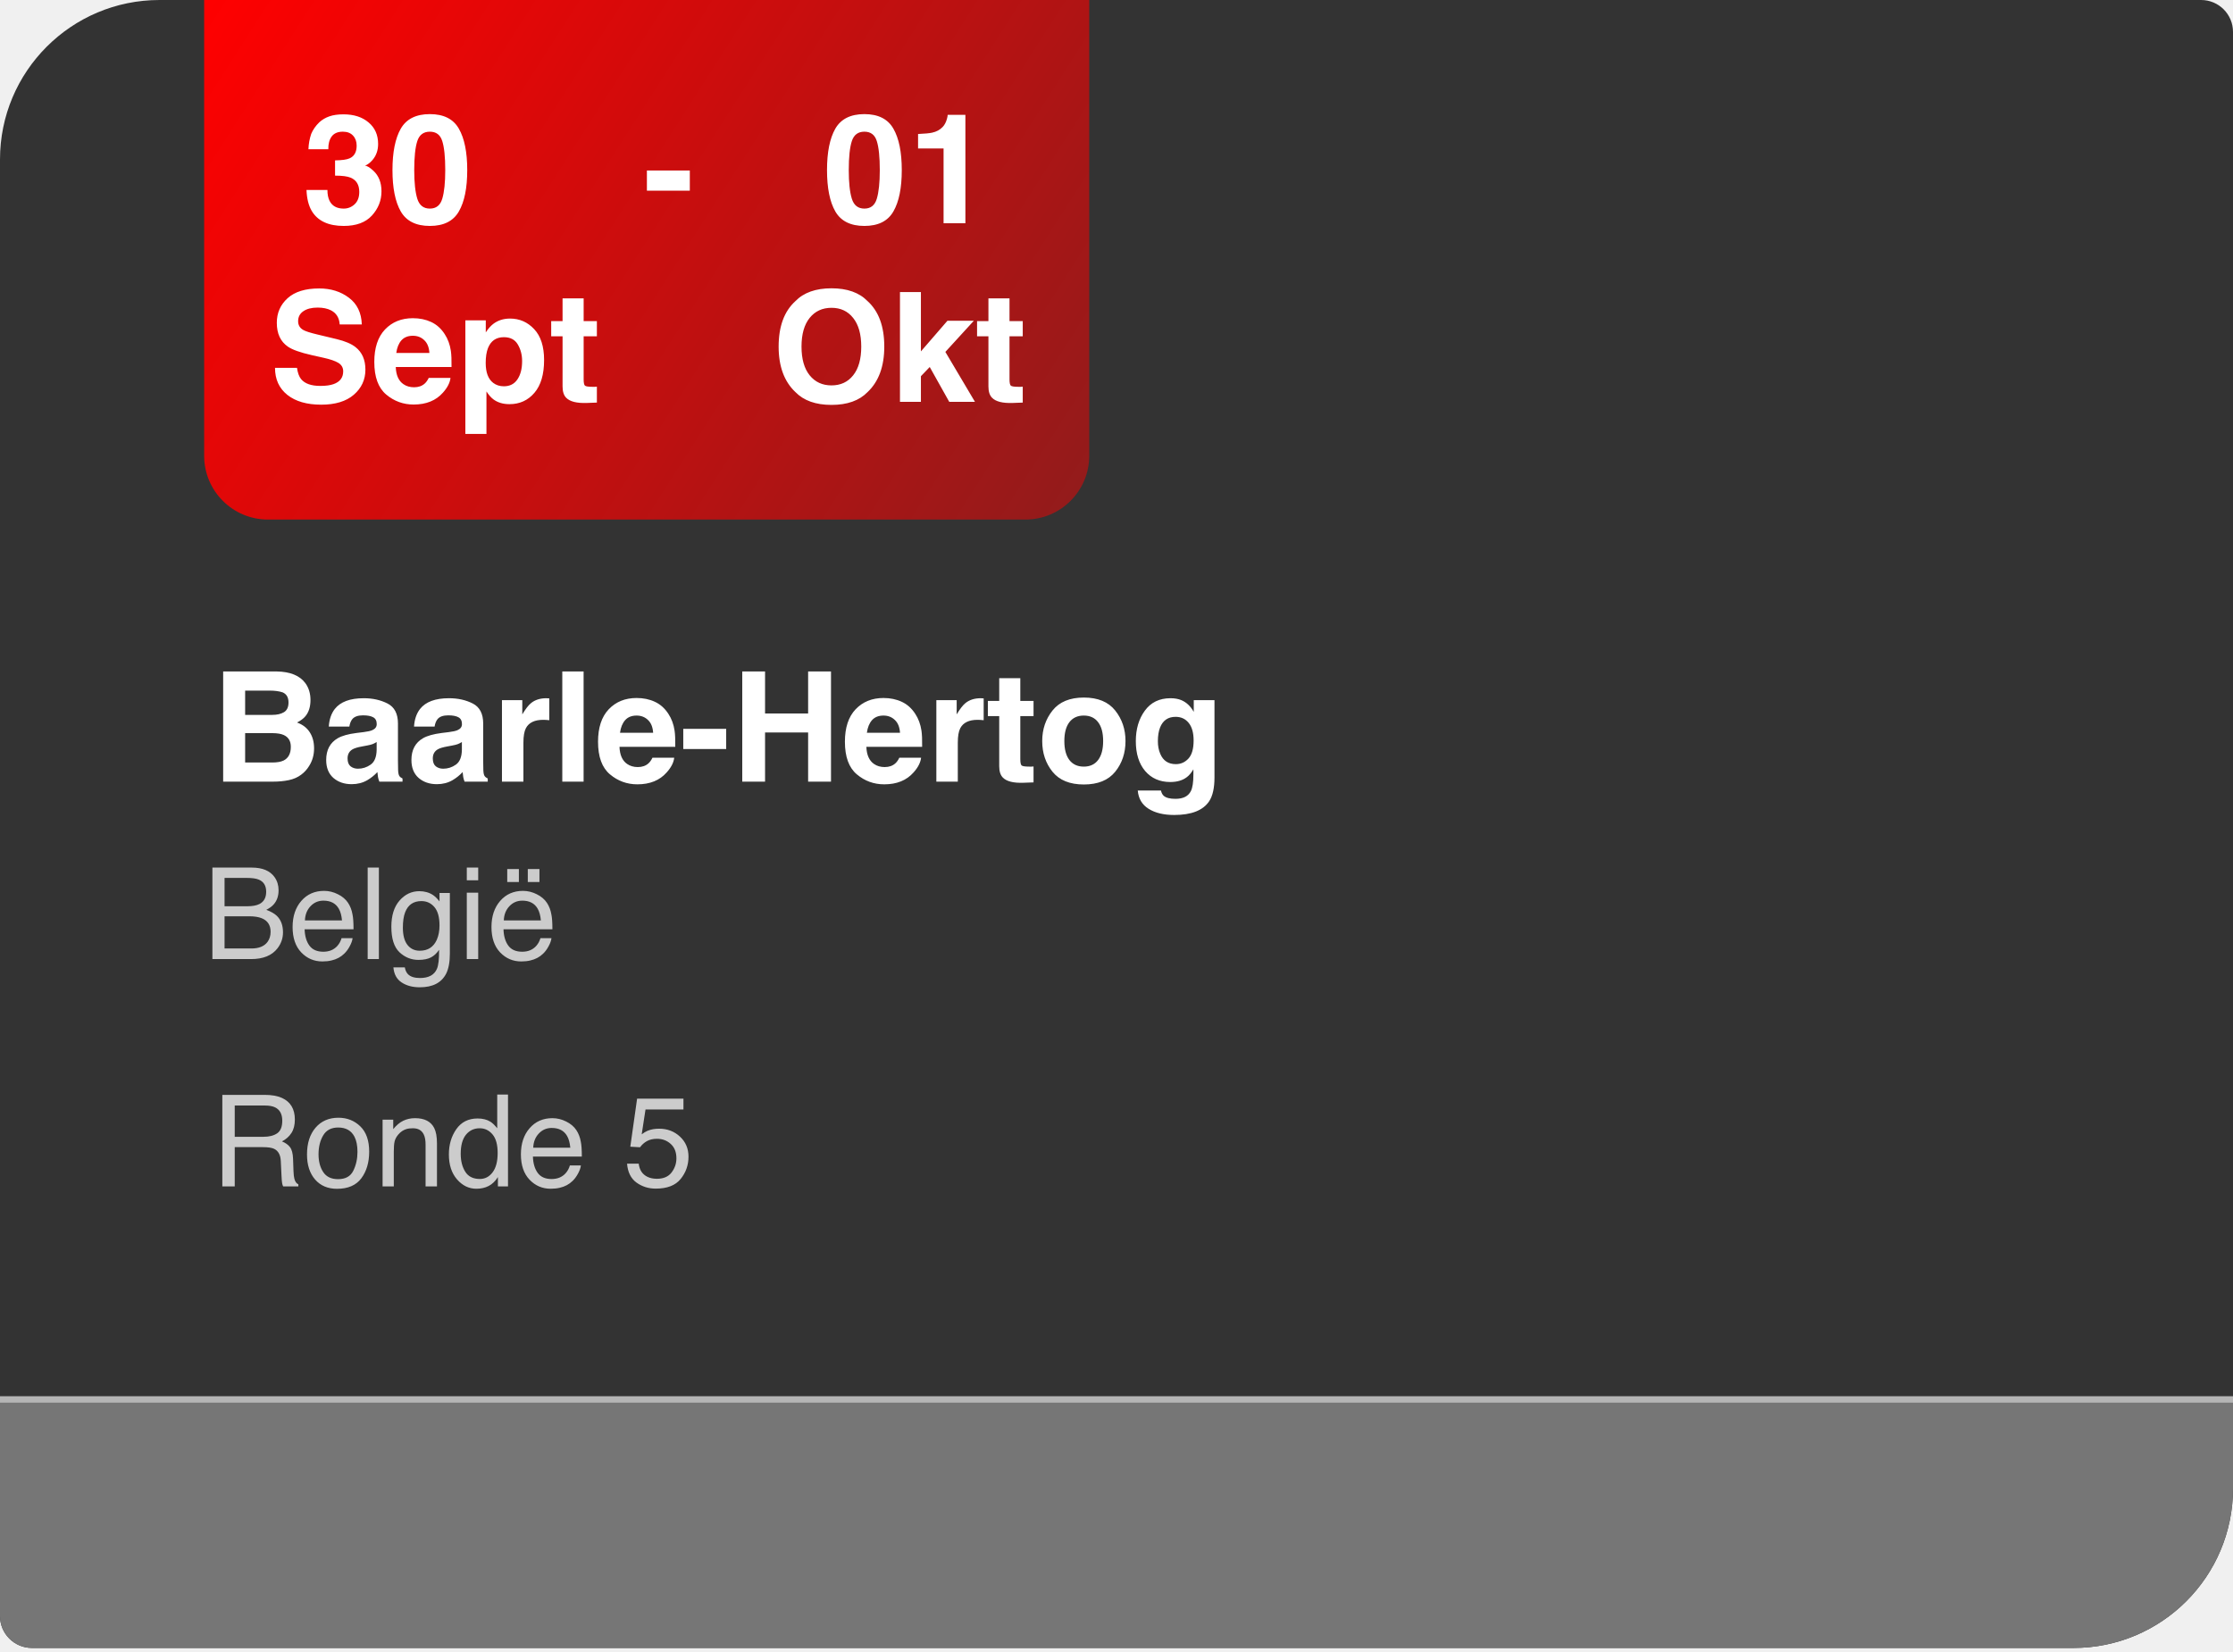
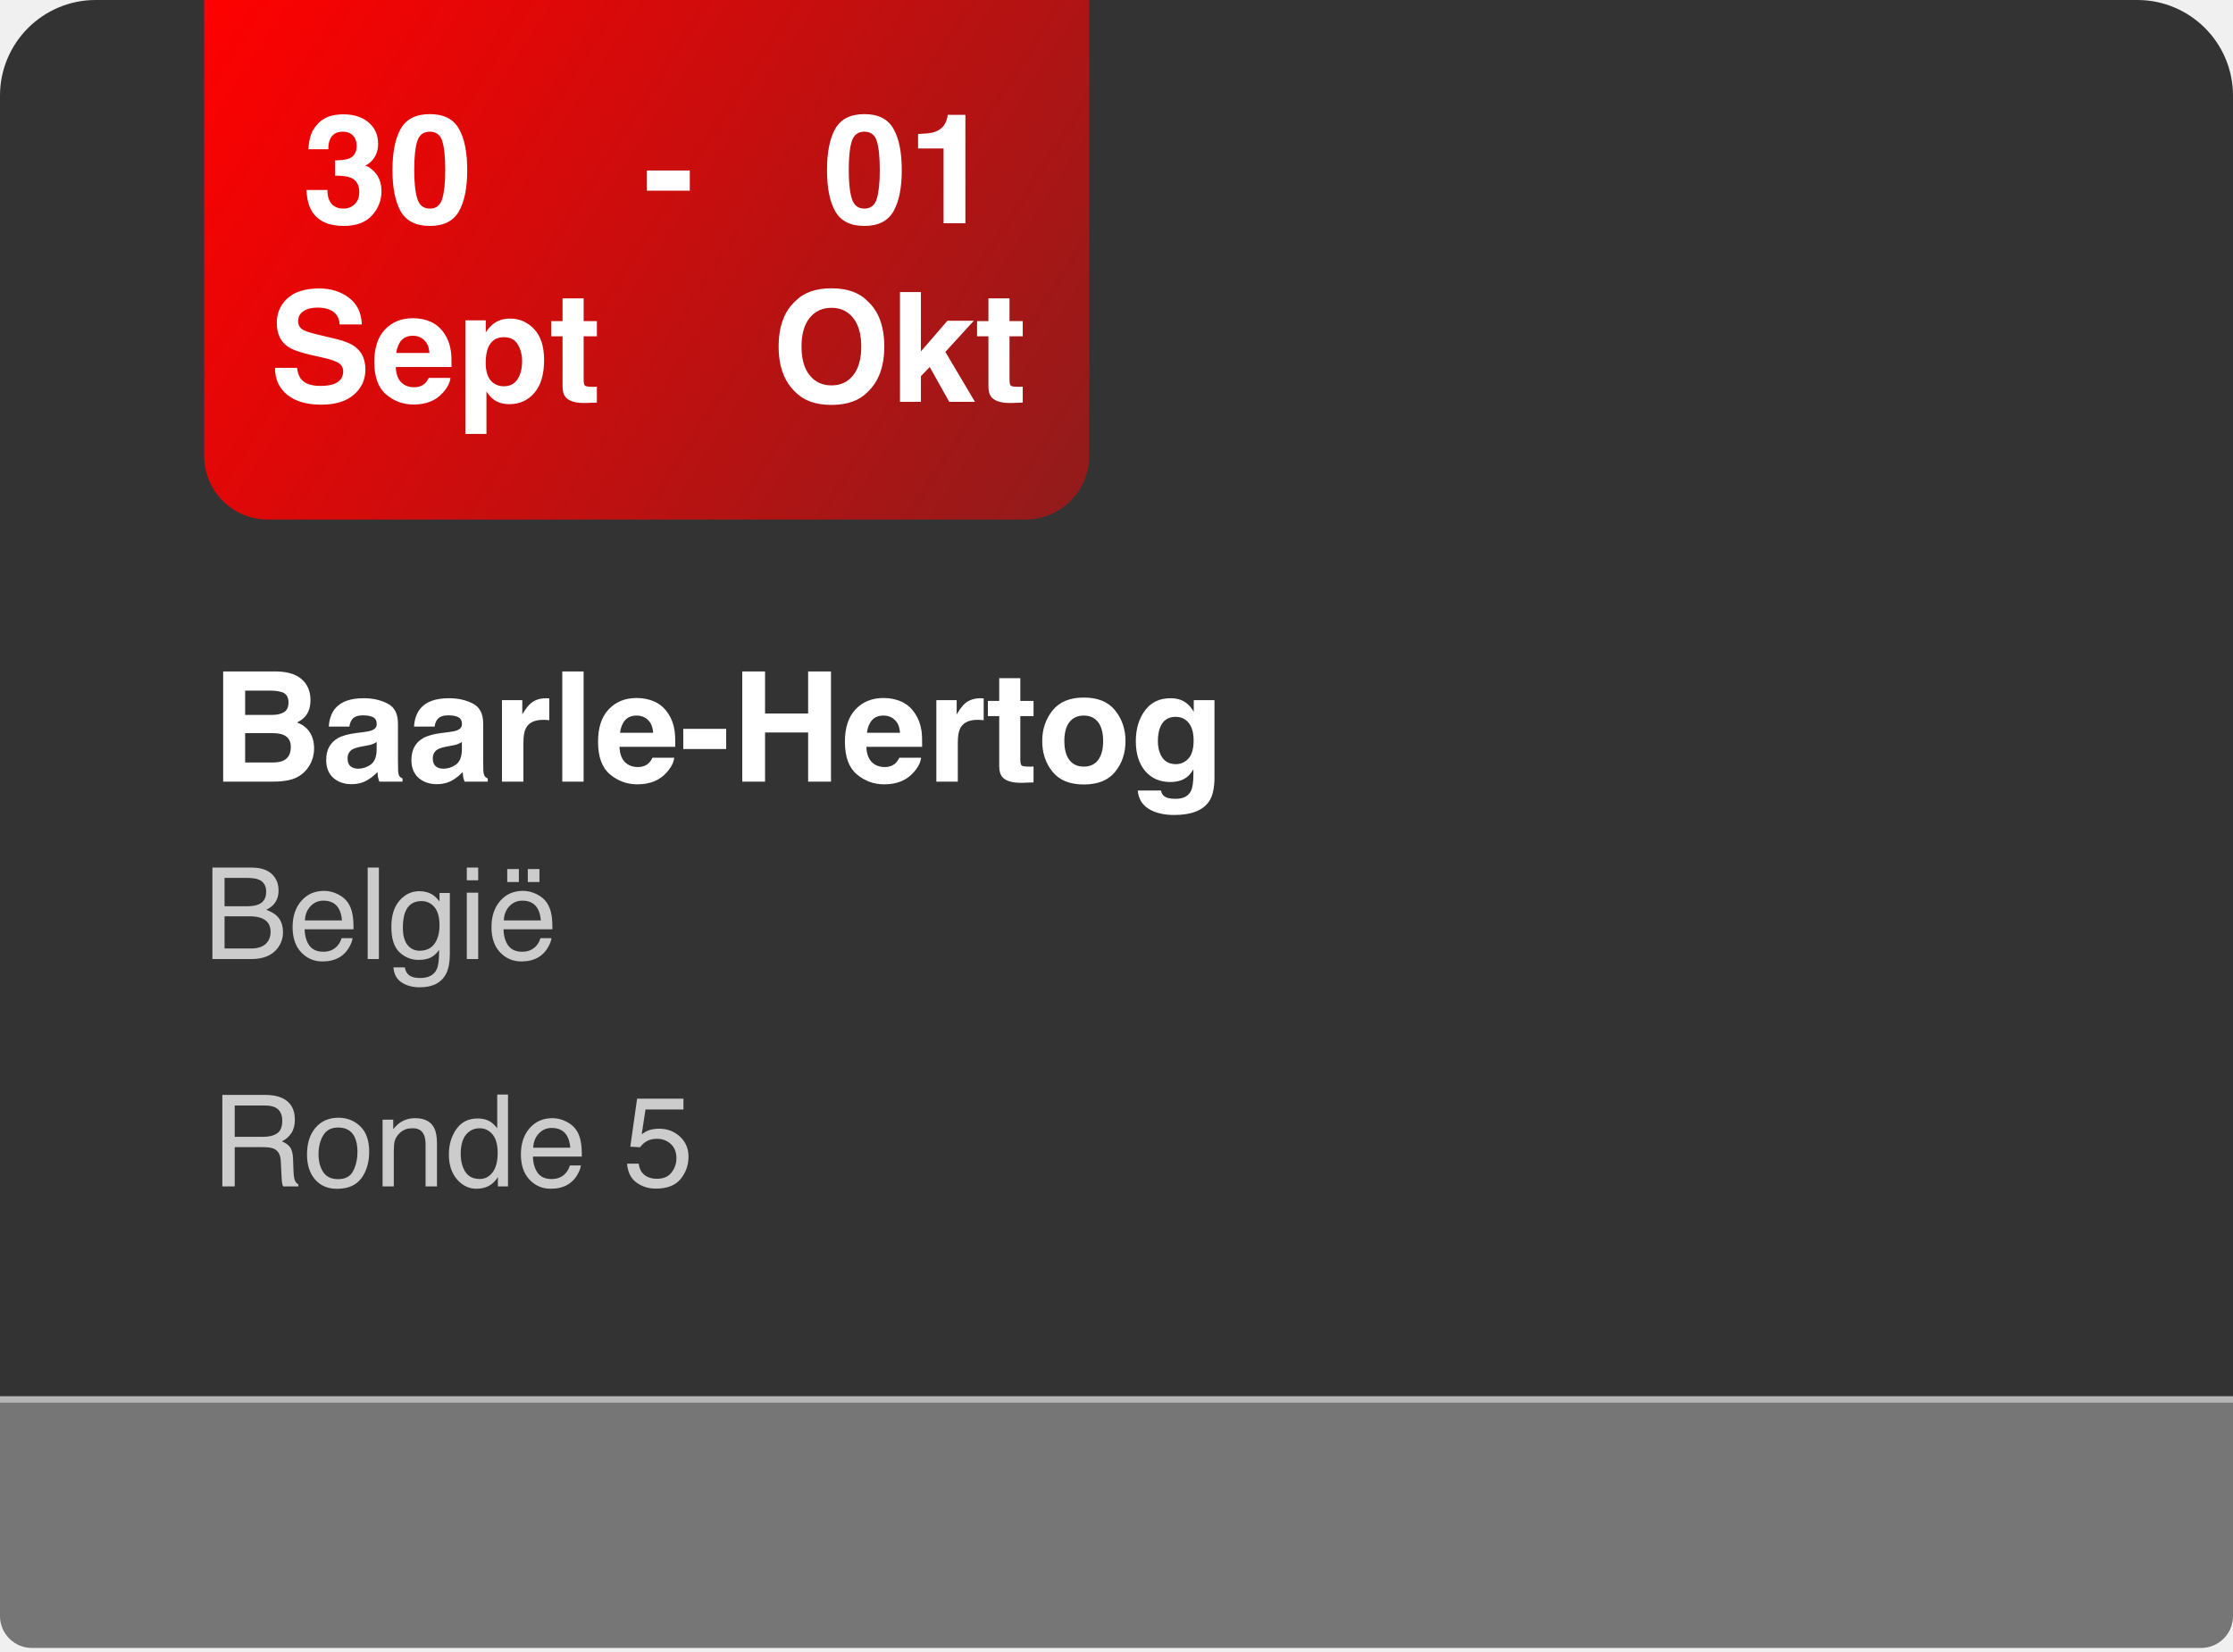
<svg xmlns="http://www.w3.org/2000/svg" width="350" height="259" viewBox="0 0 350 259" fill="none">
-   <path d="M0 25C0 11.193 11.193 0 25 0H345C347.761 0 350 2.239 350 5V233.364C350 247.171 338.807 258.364 325 258.364H5C2.239 258.364 0 256.125 0 253.364V25Z" fill="#333333" />
+   <path d="M0 15C0 6.716 6.716 0 15 0H335C343.284 0 350 6.716 350 15V234C350 242.284 343.284 249 335 249H15C6.716 249 0 242.284 0 234V15Z" fill="#333333" />
  <mask id="path-2-inside-1_24_84" fill="white">
-     <path d="M0 218.909H350V233.364C350 247.171 338.807 258.364 325 258.364H5C2.239 258.364 0 256.125 0 253.364V218.909Z" />
+     <path d="M0 218.909H350V253.364C350 256.125 347.761 258.364 345 258.364H5C2.239 258.364 0 256.125 0 253.364V218.909Z" />
  </mask>
-   <path d="M0 218.909H350V233.364C350 247.171 338.807 258.364 325 258.364H5C2.239 258.364 0 256.125 0 253.364V218.909Z" fill="#767676" />
+   <path d="M0 218.909H350V253.364C350 256.125 347.761 258.364 345 258.364H5C2.239 258.364 0 256.125 0 253.364V218.909Z" fill="#767676" />
  <path d="M0 217.909H350V219.909H0V217.909ZM350 258.364H0H350ZM0 258.364V218.909V258.364ZM350 218.909V258.364V218.909Z" fill="#B5B5B5" mask="url(#path-2-inside-1_24_84)" />
  <path d="M38.423 108.272V112.081H42.665C43.423 112.081 44.036 111.94 44.505 111.659C44.982 111.37 45.22 110.862 45.22 110.135C45.22 109.331 44.907 108.799 44.282 108.542C43.743 108.362 43.056 108.272 42.22 108.272H38.423ZM38.423 114.94V119.545H42.665C43.423 119.545 44.013 119.444 44.435 119.241C45.2 118.866 45.583 118.147 45.583 117.085C45.583 116.186 45.212 115.569 44.47 115.233C44.056 115.045 43.474 114.948 42.724 114.94H38.423ZM43.368 105.272C45.486 105.303 46.986 105.917 47.868 107.112C48.4 107.846 48.665 108.725 48.665 109.749C48.665 110.803 48.4 111.651 47.868 112.292C47.571 112.651 47.134 112.979 46.556 113.276C47.439 113.596 48.103 114.104 48.548 114.799C49.001 115.495 49.228 116.338 49.228 117.331C49.228 118.354 48.97 119.272 48.454 120.085C48.126 120.624 47.716 121.077 47.224 121.444C46.669 121.866 46.013 122.155 45.255 122.311C44.505 122.467 43.689 122.545 42.806 122.545H34.978V105.272H43.368ZM59.036 116.335C58.825 116.467 58.611 116.577 58.392 116.663C58.181 116.741 57.888 116.815 57.513 116.885L56.763 117.026C56.06 117.151 55.556 117.303 55.251 117.483C54.736 117.788 54.478 118.26 54.478 118.901C54.478 119.471 54.634 119.885 54.946 120.143C55.267 120.393 55.653 120.518 56.107 120.518C56.825 120.518 57.486 120.307 58.087 119.885C58.696 119.463 59.013 118.694 59.036 117.577V116.335ZM57.009 114.776C57.626 114.698 58.068 114.6 58.333 114.483C58.81 114.28 59.048 113.963 59.048 113.534C59.048 113.01 58.864 112.651 58.497 112.456C58.138 112.253 57.607 112.151 56.903 112.151C56.114 112.151 55.556 112.346 55.228 112.737C54.993 113.026 54.837 113.417 54.759 113.909H51.536C51.607 112.792 51.919 111.874 52.474 111.155C53.357 110.03 54.872 109.467 57.021 109.467C58.419 109.467 59.661 109.745 60.747 110.299C61.833 110.854 62.376 111.901 62.376 113.44V119.299C62.376 119.706 62.384 120.198 62.4 120.776C62.423 121.213 62.489 121.51 62.599 121.667C62.708 121.823 62.872 121.952 63.091 122.053V122.545H59.458C59.357 122.288 59.286 122.045 59.247 121.819C59.208 121.592 59.177 121.335 59.153 121.045C58.693 121.545 58.161 121.971 57.56 122.323C56.841 122.737 56.028 122.944 55.122 122.944C53.966 122.944 53.009 122.616 52.251 121.96C51.501 121.295 51.126 120.358 51.126 119.147C51.126 117.577 51.732 116.44 52.943 115.737C53.607 115.354 54.583 115.081 55.872 114.917L57.009 114.776ZM72.396 116.335C72.185 116.467 71.97 116.577 71.751 116.663C71.54 116.741 71.247 116.815 70.872 116.885L70.122 117.026C69.419 117.151 68.915 117.303 68.611 117.483C68.095 117.788 67.837 118.26 67.837 118.901C67.837 119.471 67.993 119.885 68.306 120.143C68.626 120.393 69.013 120.518 69.466 120.518C70.185 120.518 70.845 120.307 71.446 119.885C72.056 119.463 72.372 118.694 72.396 117.577V116.335ZM70.368 114.776C70.986 114.698 71.427 114.6 71.692 114.483C72.169 114.28 72.407 113.963 72.407 113.534C72.407 113.01 72.224 112.651 71.857 112.456C71.497 112.253 70.966 112.151 70.263 112.151C69.474 112.151 68.915 112.346 68.587 112.737C68.353 113.026 68.196 113.417 68.118 113.909H64.896C64.966 112.792 65.278 111.874 65.833 111.155C66.716 110.03 68.232 109.467 70.38 109.467C71.778 109.467 73.021 109.745 74.107 110.299C75.192 110.854 75.736 111.901 75.736 113.44V119.299C75.736 119.706 75.743 120.198 75.759 120.776C75.782 121.213 75.849 121.51 75.958 121.667C76.067 121.823 76.232 121.952 76.45 122.053V122.545H72.817C72.716 122.288 72.646 122.045 72.607 121.819C72.567 121.592 72.536 121.335 72.513 121.045C72.052 121.545 71.521 121.971 70.919 122.323C70.2 122.737 69.388 122.944 68.482 122.944C67.325 122.944 66.368 122.616 65.611 121.96C64.861 121.295 64.486 120.358 64.486 119.147C64.486 117.577 65.091 116.44 66.302 115.737C66.966 115.354 67.942 115.081 69.232 114.917L70.368 114.776ZM85.65 109.467C85.712 109.467 85.763 109.471 85.802 109.479C85.849 109.479 85.946 109.483 86.095 109.491V112.913C85.884 112.889 85.696 112.874 85.532 112.866C85.368 112.858 85.236 112.854 85.134 112.854C83.79 112.854 82.888 113.292 82.427 114.167C82.169 114.659 82.04 115.417 82.04 116.44V122.545H78.677V109.772H81.864V111.999C82.38 111.147 82.829 110.565 83.212 110.253C83.837 109.729 84.65 109.467 85.65 109.467ZM91.474 122.545H88.134V105.272H91.474V122.545ZM99.782 112.186C99.009 112.186 98.407 112.428 97.978 112.913C97.556 113.397 97.29 114.053 97.181 114.881H102.372C102.318 113.999 102.048 113.331 101.564 112.878C101.087 112.417 100.493 112.186 99.782 112.186ZM99.782 109.432C100.845 109.432 101.802 109.631 102.653 110.03C103.505 110.428 104.208 111.057 104.763 111.917C105.263 112.674 105.587 113.553 105.735 114.553C105.821 115.139 105.857 115.983 105.841 117.085H97.099C97.146 118.366 97.548 119.264 98.306 119.78C98.767 120.1 99.321 120.26 99.97 120.26C100.657 120.26 101.216 120.065 101.646 119.674C101.88 119.463 102.087 119.17 102.267 118.795H105.677C105.591 119.553 105.196 120.323 104.493 121.104C103.4 122.346 101.868 122.967 99.9 122.967C98.275 122.967 96.841 122.444 95.599 121.397C94.357 120.35 93.736 118.647 93.736 116.288C93.736 114.077 94.294 112.381 95.411 111.202C96.536 110.022 97.993 109.432 99.782 109.432ZM107.095 114.272H113.821V117.436H107.095V114.272ZM116.341 122.545V105.272H119.915V111.858H126.665V105.272H130.251V122.545H126.665V114.835H119.915V122.545H116.341ZM138.478 112.186C137.704 112.186 137.103 112.428 136.673 112.913C136.251 113.397 135.985 114.053 135.876 114.881H141.068C141.013 113.999 140.743 113.331 140.259 112.878C139.782 112.417 139.189 112.186 138.478 112.186ZM138.478 109.432C139.54 109.432 140.497 109.631 141.349 110.03C142.2 110.428 142.903 111.057 143.458 111.917C143.958 112.674 144.282 113.553 144.431 114.553C144.517 115.139 144.552 115.983 144.536 117.085H135.794C135.841 118.366 136.243 119.264 137.001 119.78C137.462 120.1 138.017 120.26 138.665 120.26C139.353 120.26 139.911 120.065 140.341 119.674C140.575 119.463 140.782 119.17 140.962 118.795H144.372C144.286 119.553 143.892 120.323 143.189 121.104C142.095 122.346 140.564 122.967 138.595 122.967C136.97 122.967 135.536 122.444 134.294 121.397C133.052 120.35 132.431 118.647 132.431 116.288C132.431 114.077 132.989 112.381 134.107 111.202C135.232 110.022 136.689 109.432 138.478 109.432ZM153.735 109.467C153.798 109.467 153.849 109.471 153.888 109.479C153.935 109.479 154.032 109.483 154.181 109.491V112.913C153.97 112.889 153.782 112.874 153.618 112.866C153.454 112.858 153.321 112.854 153.22 112.854C151.876 112.854 150.974 113.292 150.513 114.167C150.255 114.659 150.126 115.417 150.126 116.44V122.545H146.763V109.772H149.95V111.999C150.466 111.147 150.915 110.565 151.298 110.253C151.923 109.729 152.735 109.467 153.735 109.467ZM154.837 112.268V109.889H156.618V106.327H159.923V109.889H161.997V112.268H159.923V119.018C159.923 119.542 159.989 119.87 160.122 120.003C160.255 120.128 160.661 120.19 161.341 120.19C161.443 120.19 161.548 120.19 161.657 120.19C161.775 120.182 161.888 120.174 161.997 120.167V122.663L160.415 122.721C158.837 122.776 157.759 122.503 157.181 121.901C156.806 121.518 156.618 120.928 156.618 120.131V112.268H154.837ZM169.872 120.19C170.849 120.19 171.599 119.842 172.122 119.147C172.646 118.452 172.907 117.463 172.907 116.182C172.907 114.901 172.646 113.917 172.122 113.229C171.599 112.534 170.849 112.186 169.872 112.186C168.896 112.186 168.142 112.534 167.61 113.229C167.087 113.917 166.825 114.901 166.825 116.182C166.825 117.463 167.087 118.452 167.61 119.147C168.142 119.842 168.896 120.19 169.872 120.19ZM176.411 116.182C176.411 118.057 175.872 119.663 174.794 120.999C173.716 122.327 172.079 122.991 169.884 122.991C167.689 122.991 166.052 122.327 164.974 120.999C163.896 119.663 163.357 118.057 163.357 116.182C163.357 114.338 163.896 112.741 164.974 111.389C166.052 110.038 167.689 109.362 169.884 109.362C172.079 109.362 173.716 110.038 174.794 111.389C175.872 112.741 176.411 114.338 176.411 116.182ZM184.298 119.803C185.079 119.803 185.739 119.51 186.278 118.924C186.818 118.331 187.087 117.389 187.087 116.1C187.087 114.889 186.829 113.967 186.314 113.335C185.806 112.702 185.122 112.385 184.263 112.385C183.091 112.385 182.282 112.936 181.837 114.038C181.603 114.624 181.485 115.346 181.485 116.206C181.485 116.948 181.61 117.608 181.86 118.186C182.314 119.264 183.126 119.803 184.298 119.803ZM183.466 109.467C184.107 109.467 184.665 109.565 185.142 109.76C185.954 110.096 186.61 110.713 187.11 111.612V109.772H190.357V121.889C190.357 123.538 190.079 124.78 189.525 125.616C188.571 127.053 186.743 127.772 184.04 127.772C182.407 127.772 181.075 127.452 180.044 126.811C179.013 126.17 178.443 125.213 178.333 123.94H181.966C182.06 124.331 182.212 124.612 182.423 124.784C182.782 125.088 183.388 125.241 184.239 125.241C185.443 125.241 186.247 124.838 186.653 124.034C186.919 123.518 187.052 122.651 187.052 121.432V120.612C186.732 121.159 186.388 121.569 186.021 121.842C185.357 122.35 184.493 122.604 183.431 122.604C181.79 122.604 180.478 122.03 179.493 120.881C178.517 119.725 178.028 118.163 178.028 116.194C178.028 114.295 178.501 112.702 179.446 111.413C180.392 110.116 181.732 109.467 183.466 109.467Z" fill="white" />
  <path d="M38.732 142.082C39.553 142.082 40.191 141.968 40.646 141.741C41.362 141.383 41.721 140.738 41.721 139.807C41.721 138.87 41.34 138.238 40.578 137.912C40.148 137.73 39.51 137.639 38.664 137.639H35.197V142.082H38.732ZM39.387 148.703C40.578 148.703 41.428 148.358 41.935 147.668C42.254 147.232 42.414 146.705 42.414 146.086C42.414 145.045 41.948 144.335 41.017 143.957C40.523 143.756 39.868 143.655 39.055 143.655H35.197V148.703H39.387ZM33.293 136.018H39.455C41.135 136.018 42.329 136.519 43.039 137.522C43.456 138.114 43.664 138.798 43.664 139.573C43.664 140.478 43.407 141.22 42.892 141.799C42.626 142.105 42.241 142.385 41.74 142.639C42.476 142.919 43.026 143.235 43.391 143.586C44.035 144.211 44.357 145.074 44.357 146.174C44.357 147.099 44.068 147.935 43.488 148.684C42.622 149.804 41.245 150.364 39.357 150.364H33.293V136.018ZM50.803 139.67C51.545 139.67 52.264 139.846 52.961 140.198C53.657 140.543 54.188 140.992 54.553 141.545C54.904 142.073 55.139 142.688 55.256 143.391C55.36 143.873 55.412 144.641 55.412 145.696H47.746C47.779 146.757 48.029 147.61 48.498 148.254C48.967 148.892 49.693 149.211 50.676 149.211C51.594 149.211 52.326 148.909 52.873 148.303C53.185 147.952 53.407 147.545 53.537 147.082H55.266C55.22 147.467 55.067 147.896 54.806 148.371C54.553 148.84 54.266 149.224 53.947 149.524C53.413 150.045 52.752 150.396 51.965 150.578C51.541 150.683 51.063 150.735 50.529 150.735C49.227 150.735 48.124 150.263 47.219 149.319C46.314 148.368 45.861 147.04 45.861 145.334C45.861 143.655 46.317 142.291 47.228 141.243C48.14 140.194 49.331 139.67 50.803 139.67ZM53.605 144.299C53.534 143.537 53.368 142.929 53.107 142.473C52.626 141.627 51.822 141.203 50.695 141.203C49.888 141.203 49.211 141.496 48.664 142.082C48.117 142.662 47.827 143.401 47.795 144.299H53.605ZM57.629 136.018H59.387V150.364H57.629V136.018ZM65.725 139.719C66.545 139.719 67.261 139.921 67.873 140.325C68.205 140.552 68.543 140.884 68.888 141.321V140.002H70.51V149.514C70.51 150.842 70.314 151.89 69.924 152.659C69.195 154.078 67.818 154.787 65.793 154.787C64.666 154.787 63.719 154.534 62.951 154.026C62.183 153.524 61.753 152.737 61.662 151.662H63.449C63.534 152.131 63.703 152.493 63.957 152.746C64.354 153.137 64.979 153.332 65.832 153.332C67.18 153.332 68.062 152.857 68.478 151.907C68.726 151.347 68.84 150.347 68.82 148.909C68.469 149.442 68.046 149.84 67.551 150.1C67.056 150.36 66.402 150.491 65.588 150.491C64.455 150.491 63.462 150.09 62.609 149.289C61.763 148.482 61.34 147.151 61.34 145.295C61.34 143.544 61.766 142.177 62.619 141.194C63.478 140.211 64.513 139.719 65.725 139.719ZM68.888 145.09C68.888 143.795 68.622 142.834 68.088 142.209C67.554 141.584 66.874 141.272 66.047 141.272C64.81 141.272 63.963 141.851 63.508 143.01C63.267 143.629 63.146 144.439 63.146 145.442C63.146 146.62 63.384 147.519 63.859 148.137C64.341 148.749 64.986 149.055 65.793 149.055C67.056 149.055 67.945 148.485 68.459 147.346C68.745 146.702 68.888 145.95 68.888 145.09ZM73.166 139.953H74.953V150.364H73.166V139.953ZM73.166 136.018H74.953V138.01H73.166V136.018ZM81.975 139.67C82.717 139.67 83.436 139.846 84.133 140.198C84.829 140.543 85.36 140.992 85.725 141.545C86.076 142.073 86.31 142.688 86.428 143.391C86.532 143.873 86.584 144.641 86.584 145.696H78.918C78.95 146.757 79.201 147.61 79.67 148.254C80.138 148.892 80.865 149.211 81.847 149.211C82.766 149.211 83.498 148.909 84.045 148.303C84.357 147.952 84.579 147.545 84.709 147.082H86.437C86.392 147.467 86.239 147.896 85.978 148.371C85.725 148.84 85.438 149.224 85.119 149.524C84.585 150.045 83.924 150.396 83.137 150.578C82.713 150.683 82.235 150.735 81.701 150.735C80.399 150.735 79.296 150.263 78.391 149.319C77.486 148.368 77.033 147.04 77.033 145.334C77.033 143.655 77.489 142.291 78.4 141.243C79.312 140.194 80.503 139.67 81.975 139.67ZM84.777 144.299C84.706 143.537 84.54 142.929 84.279 142.473C83.797 141.627 82.993 141.203 81.867 141.203C81.06 141.203 80.383 141.496 79.836 142.082C79.289 142.662 78.999 143.401 78.967 144.299H84.777ZM82.726 136.252H84.553V138.284H82.726V136.252ZM79.504 136.252H81.33V138.284H79.504V136.252Z" fill="white" fill-opacity="0.75" />
  <path d="M41.284 178.227C42.196 178.227 42.915 178.044 43.443 177.68C43.976 177.315 44.243 176.658 44.243 175.707C44.243 174.685 43.872 173.988 43.13 173.617C42.733 173.422 42.202 173.324 41.538 173.324H36.792V178.227H41.284ZM34.849 171.654H41.489C42.583 171.654 43.485 171.814 44.194 172.133C45.542 172.745 46.216 173.874 46.216 175.521C46.216 176.381 46.037 177.084 45.679 177.631C45.327 178.178 44.833 178.617 44.194 178.949C44.754 179.177 45.174 179.477 45.454 179.848C45.741 180.219 45.9 180.821 45.933 181.654L46.001 183.578C46.021 184.125 46.066 184.532 46.138 184.799C46.255 185.255 46.463 185.548 46.763 185.678V186H44.38C44.315 185.876 44.263 185.717 44.224 185.521C44.185 185.326 44.152 184.949 44.126 184.389L44.009 181.996C43.963 181.059 43.615 180.43 42.964 180.111C42.593 179.936 42.01 179.848 41.216 179.848H36.792V186H34.849V171.654ZM52.983 184.867C54.149 184.867 54.946 184.428 55.376 183.549C55.812 182.663 56.03 181.68 56.03 180.6C56.03 179.623 55.874 178.829 55.562 178.217C55.067 177.253 54.214 176.771 53.003 176.771C51.929 176.771 51.148 177.182 50.659 178.002C50.171 178.822 49.927 179.812 49.927 180.971C49.927 182.084 50.171 183.012 50.659 183.754C51.148 184.496 51.922 184.867 52.983 184.867ZM53.052 175.238C54.4 175.238 55.539 175.688 56.47 176.586C57.401 177.484 57.866 178.806 57.866 180.551C57.866 182.237 57.456 183.63 56.636 184.73C55.816 185.831 54.543 186.381 52.818 186.381C51.379 186.381 50.236 185.896 49.39 184.926C48.543 183.949 48.12 182.641 48.12 181C48.12 179.242 48.566 177.842 49.458 176.801C50.35 175.759 51.548 175.238 53.052 175.238ZM59.966 175.541H61.636V177.025C62.131 176.413 62.655 175.974 63.208 175.707C63.761 175.44 64.377 175.307 65.054 175.307C66.538 175.307 67.541 175.824 68.062 176.859C68.348 177.426 68.491 178.236 68.491 179.291V186H66.704V179.408C66.704 178.77 66.61 178.256 66.421 177.865C66.109 177.214 65.542 176.889 64.722 176.889C64.305 176.889 63.963 176.931 63.696 177.016C63.215 177.159 62.791 177.445 62.427 177.875C62.134 178.22 61.942 178.578 61.851 178.949C61.766 179.314 61.724 179.838 61.724 180.521V186H59.966V175.541ZM72.212 180.893C72.212 182.012 72.45 182.95 72.925 183.705C73.4 184.46 74.162 184.838 75.21 184.838C76.024 184.838 76.691 184.49 77.212 183.793C77.739 183.09 78.003 182.084 78.003 180.775C78.003 179.454 77.733 178.477 77.192 177.846C76.652 177.208 75.985 176.889 75.191 176.889C74.305 176.889 73.586 177.227 73.032 177.904C72.486 178.581 72.212 179.577 72.212 180.893ZM74.859 175.355C75.659 175.355 76.33 175.525 76.87 175.863C77.183 176.059 77.538 176.4 77.935 176.889V171.605H79.624V186H78.042V184.545C77.632 185.189 77.147 185.655 76.587 185.941C76.027 186.228 75.386 186.371 74.663 186.371C73.498 186.371 72.489 185.883 71.636 184.906C70.783 183.923 70.357 182.618 70.357 180.99C70.357 179.467 70.744 178.148 71.519 177.035C72.3 175.915 73.413 175.355 74.859 175.355ZM86.587 175.307C87.329 175.307 88.049 175.482 88.745 175.834C89.442 176.179 89.972 176.628 90.337 177.182C90.689 177.709 90.923 178.324 91.04 179.027C91.144 179.509 91.196 180.277 91.196 181.332H83.53C83.563 182.393 83.814 183.246 84.282 183.891C84.751 184.529 85.477 184.848 86.46 184.848C87.378 184.848 88.111 184.545 88.657 183.939C88.97 183.588 89.191 183.181 89.321 182.719H91.05C91.004 183.103 90.851 183.533 90.591 184.008C90.337 184.477 90.051 184.861 89.732 185.16C89.198 185.681 88.537 186.033 87.749 186.215C87.326 186.319 86.847 186.371 86.314 186.371C85.011 186.371 83.908 185.899 83.003 184.955C82.098 184.005 81.646 182.676 81.646 180.971C81.646 179.291 82.101 177.927 83.013 176.879C83.924 175.831 85.116 175.307 86.587 175.307ZM89.39 179.936C89.318 179.174 89.152 178.565 88.892 178.109C88.41 177.263 87.606 176.84 86.48 176.84C85.672 176.84 84.995 177.133 84.448 177.719C83.901 178.298 83.612 179.037 83.579 179.936H89.39ZM100.112 182.436C100.23 183.438 100.695 184.132 101.509 184.516C101.926 184.711 102.407 184.809 102.954 184.809C103.996 184.809 104.767 184.477 105.269 183.812C105.77 183.148 106.021 182.413 106.021 181.605C106.021 180.629 105.721 179.874 105.122 179.34C104.53 178.806 103.817 178.539 102.984 178.539C102.378 178.539 101.857 178.656 101.421 178.891C100.991 179.125 100.623 179.451 100.318 179.867L98.794 179.779L99.859 172.25H107.124V173.949H101.177L100.581 177.836C100.907 177.589 101.216 177.403 101.509 177.279C102.03 177.064 102.632 176.957 103.316 176.957C104.598 176.957 105.685 177.37 106.577 178.197C107.469 179.024 107.915 180.072 107.915 181.342C107.915 182.663 107.505 183.829 106.685 184.838C105.871 185.847 104.569 186.352 102.778 186.352C101.639 186.352 100.63 186.033 99.751 185.395C98.879 184.75 98.39 183.764 98.286 182.436H100.112Z" fill="white" fill-opacity="0.75" />
  <path d="M32 0H170.727V71.455C170.727 76.977 166.25 81.455 160.727 81.455H42C36.477 81.455 32 76.977 32 71.455V0Z" fill="url(#paint0_linear_24_84)" />
  <path d="M51.32 29.785C51.32 30.465 51.43 31.027 51.648 31.473C52.055 32.293 52.793 32.703 53.863 32.703C54.52 32.703 55.09 32.48 55.574 32.035C56.066 31.582 56.312 30.934 56.312 30.09C56.312 28.973 55.859 28.227 54.953 27.852C54.438 27.641 53.625 27.535 52.516 27.535V25.145C53.602 25.129 54.359 25.023 54.789 24.828C55.531 24.5 55.902 23.836 55.902 22.836C55.902 22.188 55.711 21.66 55.328 21.254C54.953 20.848 54.422 20.645 53.734 20.645C52.945 20.645 52.363 20.895 51.988 21.395C51.621 21.895 51.445 22.562 51.461 23.398H48.344C48.375 22.555 48.52 21.754 48.777 20.996C49.051 20.332 49.48 19.719 50.066 19.156C50.504 18.758 51.023 18.453 51.625 18.242C52.227 18.031 52.965 17.926 53.84 17.926C55.465 17.926 56.773 18.348 57.766 19.191C58.766 20.027 59.266 21.152 59.266 22.566C59.266 23.566 58.969 24.41 58.375 25.098C58 25.527 57.609 25.82 57.203 25.977C57.508 25.977 57.945 26.238 58.516 26.762C59.367 27.551 59.793 28.629 59.793 29.996C59.793 31.434 59.293 32.699 58.293 33.793C57.301 34.879 55.828 35.422 53.875 35.422C51.469 35.422 49.797 34.637 48.859 33.066C48.367 32.23 48.094 31.137 48.039 29.785H51.32ZM64.926 26.668C64.926 28.621 65.086 30.117 65.406 31.156C65.727 32.188 66.383 32.703 67.375 32.703C68.367 32.703 69.016 32.188 69.32 31.156C69.633 30.117 69.789 28.621 69.789 26.668C69.789 24.621 69.633 23.105 69.32 22.121C69.016 21.137 68.367 20.645 67.375 20.645C66.383 20.645 65.727 21.137 65.406 22.121C65.086 23.105 64.926 24.621 64.926 26.668ZM67.375 17.891C69.539 17.891 71.055 18.652 71.922 20.176C72.797 21.699 73.234 23.863 73.234 26.668C73.234 29.473 72.797 31.633 71.922 33.148C71.055 34.664 69.539 35.422 67.375 35.422C65.211 35.422 63.691 34.664 62.816 33.148C61.949 31.633 61.516 29.473 61.516 26.668C61.516 23.863 61.949 21.699 62.816 20.176C63.691 18.652 65.211 17.891 67.375 17.891ZM101.395 26.727H108.121V29.891H101.395V26.727ZM133.035 26.668C133.035 28.621 133.195 30.117 133.516 31.156C133.836 32.188 134.492 32.703 135.484 32.703C136.477 32.703 137.125 32.188 137.43 31.156C137.742 30.117 137.898 28.621 137.898 26.668C137.898 24.621 137.742 23.105 137.43 22.121C137.125 21.137 136.477 20.645 135.484 20.645C134.492 20.645 133.836 21.137 133.516 22.121C133.195 23.105 133.035 24.621 133.035 26.668ZM135.484 17.891C137.648 17.891 139.164 18.652 140.031 20.176C140.906 21.699 141.344 23.863 141.344 26.668C141.344 29.473 140.906 31.633 140.031 33.148C139.164 34.664 137.648 35.422 135.484 35.422C133.32 35.422 131.801 34.664 130.926 33.148C130.059 31.633 129.625 29.473 129.625 26.668C129.625 23.863 130.059 21.699 130.926 20.176C131.801 18.652 133.32 17.891 135.484 17.891ZM143.898 23.281V21.008C144.953 20.961 145.691 20.891 146.113 20.797C146.785 20.648 147.332 20.352 147.754 19.906C148.043 19.602 148.262 19.195 148.41 18.688C148.496 18.383 148.539 18.156 148.539 18.008H151.316V35H147.895V23.281H143.898ZM46.551 57.668C46.66 58.457 46.875 59.047 47.195 59.438C47.781 60.148 48.785 60.504 50.207 60.504C51.059 60.504 51.75 60.41 52.281 60.223C53.289 59.863 53.793 59.195 53.793 58.219C53.793 57.648 53.543 57.207 53.043 56.895C52.543 56.59 51.758 56.32 50.688 56.086L48.859 55.676C47.062 55.27 45.82 54.828 45.133 54.352C43.969 53.555 43.387 52.309 43.387 50.613C43.387 49.066 43.949 47.781 45.074 46.758C46.199 45.734 47.852 45.223 50.031 45.223C51.852 45.223 53.402 45.707 54.684 46.676C55.973 47.637 56.648 49.035 56.711 50.871H53.242C53.18 49.832 52.727 49.094 51.883 48.656C51.32 48.367 50.621 48.223 49.785 48.223C48.855 48.223 48.113 48.41 47.559 48.785C47.004 49.16 46.727 49.684 46.727 50.355C46.727 50.973 47 51.434 47.547 51.738C47.898 51.941 48.648 52.18 49.797 52.453L52.773 53.168C54.078 53.48 55.062 53.898 55.727 54.422C56.758 55.234 57.273 56.41 57.273 57.949C57.273 59.527 56.668 60.84 55.457 61.887C54.254 62.926 52.551 63.445 50.348 63.445C48.098 63.445 46.328 62.934 45.039 61.91C43.75 60.879 43.105 59.465 43.105 57.668H46.551ZM64.715 52.641C63.941 52.641 63.34 52.883 62.91 53.367C62.488 53.852 62.223 54.508 62.113 55.336H67.305C67.25 54.453 66.981 53.785 66.496 53.332C66.019 52.871 65.426 52.641 64.715 52.641ZM64.715 49.887C65.777 49.887 66.734 50.086 67.586 50.484C68.438 50.883 69.141 51.512 69.695 52.371C70.195 53.129 70.519 54.008 70.668 55.008C70.754 55.594 70.789 56.438 70.773 57.539H62.031C62.078 58.82 62.48 59.719 63.238 60.234C63.699 60.555 64.254 60.715 64.902 60.715C65.59 60.715 66.148 60.52 66.578 60.129C66.812 59.918 67.019 59.625 67.199 59.25H70.609C70.523 60.008 70.129 60.777 69.426 61.559C68.332 62.801 66.801 63.422 64.832 63.422C63.207 63.422 61.773 62.898 60.531 61.852C59.289 60.805 58.668 59.102 58.668 56.742C58.668 54.531 59.227 52.836 60.344 51.656C61.469 50.477 62.926 49.887 64.715 49.887ZM81.836 56.613C81.836 55.629 81.609 54.758 81.156 54C80.711 53.242 79.984 52.863 78.977 52.863C77.766 52.863 76.934 53.438 76.481 54.586C76.246 55.195 76.129 55.969 76.129 56.906C76.129 58.391 76.523 59.434 77.312 60.035C77.781 60.387 78.336 60.562 78.977 60.562C79.906 60.562 80.613 60.203 81.098 59.484C81.59 58.766 81.836 57.809 81.836 56.613ZM79.938 49.945C81.43 49.945 82.691 50.496 83.723 51.598C84.762 52.699 85.281 54.316 85.281 56.449C85.281 58.699 84.773 60.414 83.758 61.594C82.75 62.773 81.449 63.363 79.856 63.363C78.84 63.363 77.996 63.109 77.324 62.602C76.957 62.32 76.598 61.91 76.246 61.371V68.027H72.941V50.227H76.141V52.113C76.5 51.559 76.883 51.121 77.289 50.801C78.031 50.23 78.914 49.945 79.938 49.945ZM86.394 52.723V50.344H88.176V46.781H91.481V50.344H93.555V52.723H91.481V59.473C91.481 59.996 91.547 60.324 91.68 60.457C91.812 60.582 92.219 60.645 92.898 60.645C93 60.645 93.106 60.645 93.215 60.645C93.332 60.637 93.445 60.629 93.555 60.621V63.117L91.973 63.176C90.394 63.23 89.316 62.957 88.738 62.355C88.363 61.973 88.176 61.383 88.176 60.586V52.723H86.394ZM130.328 60.422C131.758 60.422 132.891 59.895 133.727 58.84C134.57 57.785 134.992 56.285 134.992 54.34C134.992 52.402 134.57 50.906 133.727 49.852C132.891 48.789 131.758 48.258 130.328 48.258C128.898 48.258 127.758 48.785 126.906 49.84C126.055 50.895 125.629 52.395 125.629 54.34C125.629 56.285 126.055 57.785 126.906 58.84C127.758 59.895 128.898 60.422 130.328 60.422ZM138.602 54.34C138.602 57.441 137.73 59.816 135.988 61.465C134.684 62.809 132.797 63.48 130.328 63.48C127.859 63.48 125.973 62.809 124.668 61.465C122.918 59.816 122.043 57.441 122.043 54.34C122.043 51.176 122.918 48.801 124.668 47.215C125.973 45.871 127.859 45.199 130.328 45.199C132.797 45.199 134.684 45.871 135.988 47.215C137.73 48.801 138.602 51.176 138.602 54.34ZM141.062 45.785H144.344V55.09L148.504 50.285H152.641L148.176 55.172L152.816 63H148.785L145.727 57.539L144.344 58.98V63H141.062V45.785ZM153.145 52.723V50.344H154.926V46.781H158.23V50.344H160.305V52.723H158.23V59.473C158.23 59.996 158.297 60.324 158.43 60.457C158.562 60.582 158.969 60.645 159.648 60.645C159.75 60.645 159.855 60.645 159.965 60.645C160.082 60.637 160.195 60.629 160.305 60.621V63.117L158.723 63.176C157.145 63.23 156.066 62.957 155.488 62.355C155.113 61.973 154.926 61.383 154.926 60.586V52.723H153.145Z" fill="white" />
  <defs>
    <linearGradient id="paint0_linear_24_84" x1="32" y1="0" x2="282.727" y2="160.364" gradientUnits="userSpaceOnUse">
      <stop stop-color="#FF0000" />
      <stop offset="1" stop-color="#FF0000" stop-opacity="0" />
    </linearGradient>
  </defs>
</svg>
